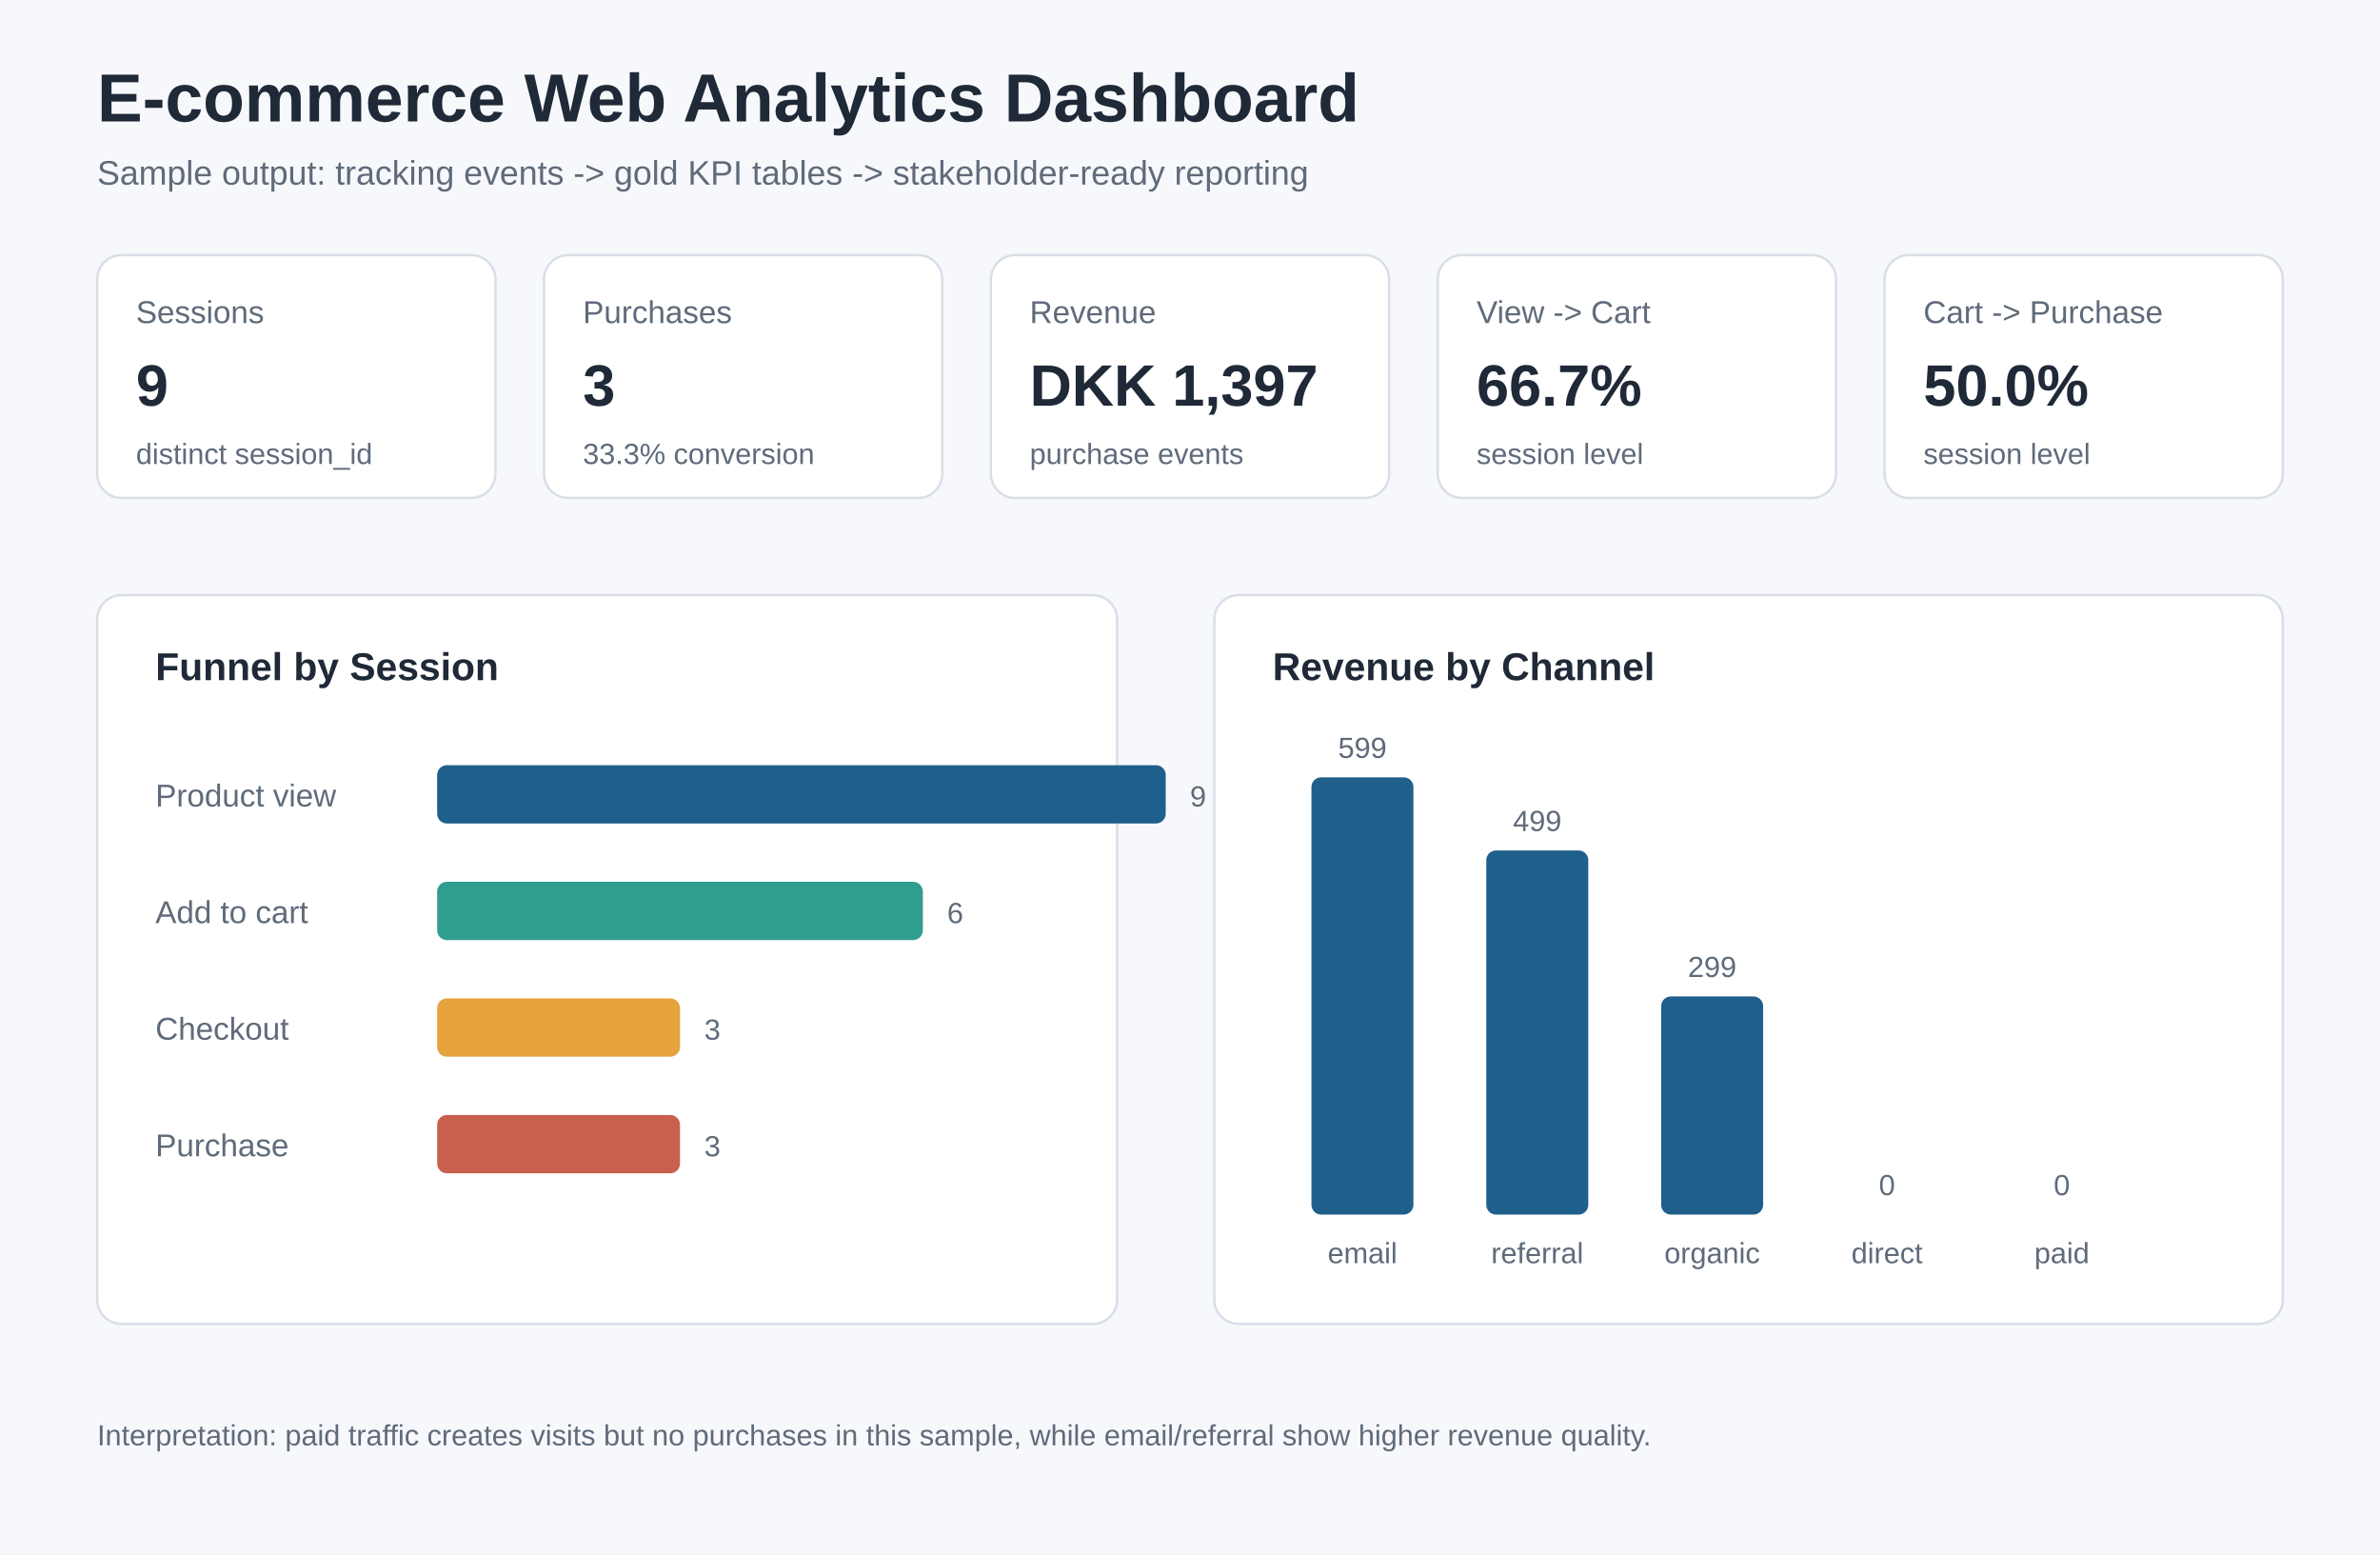
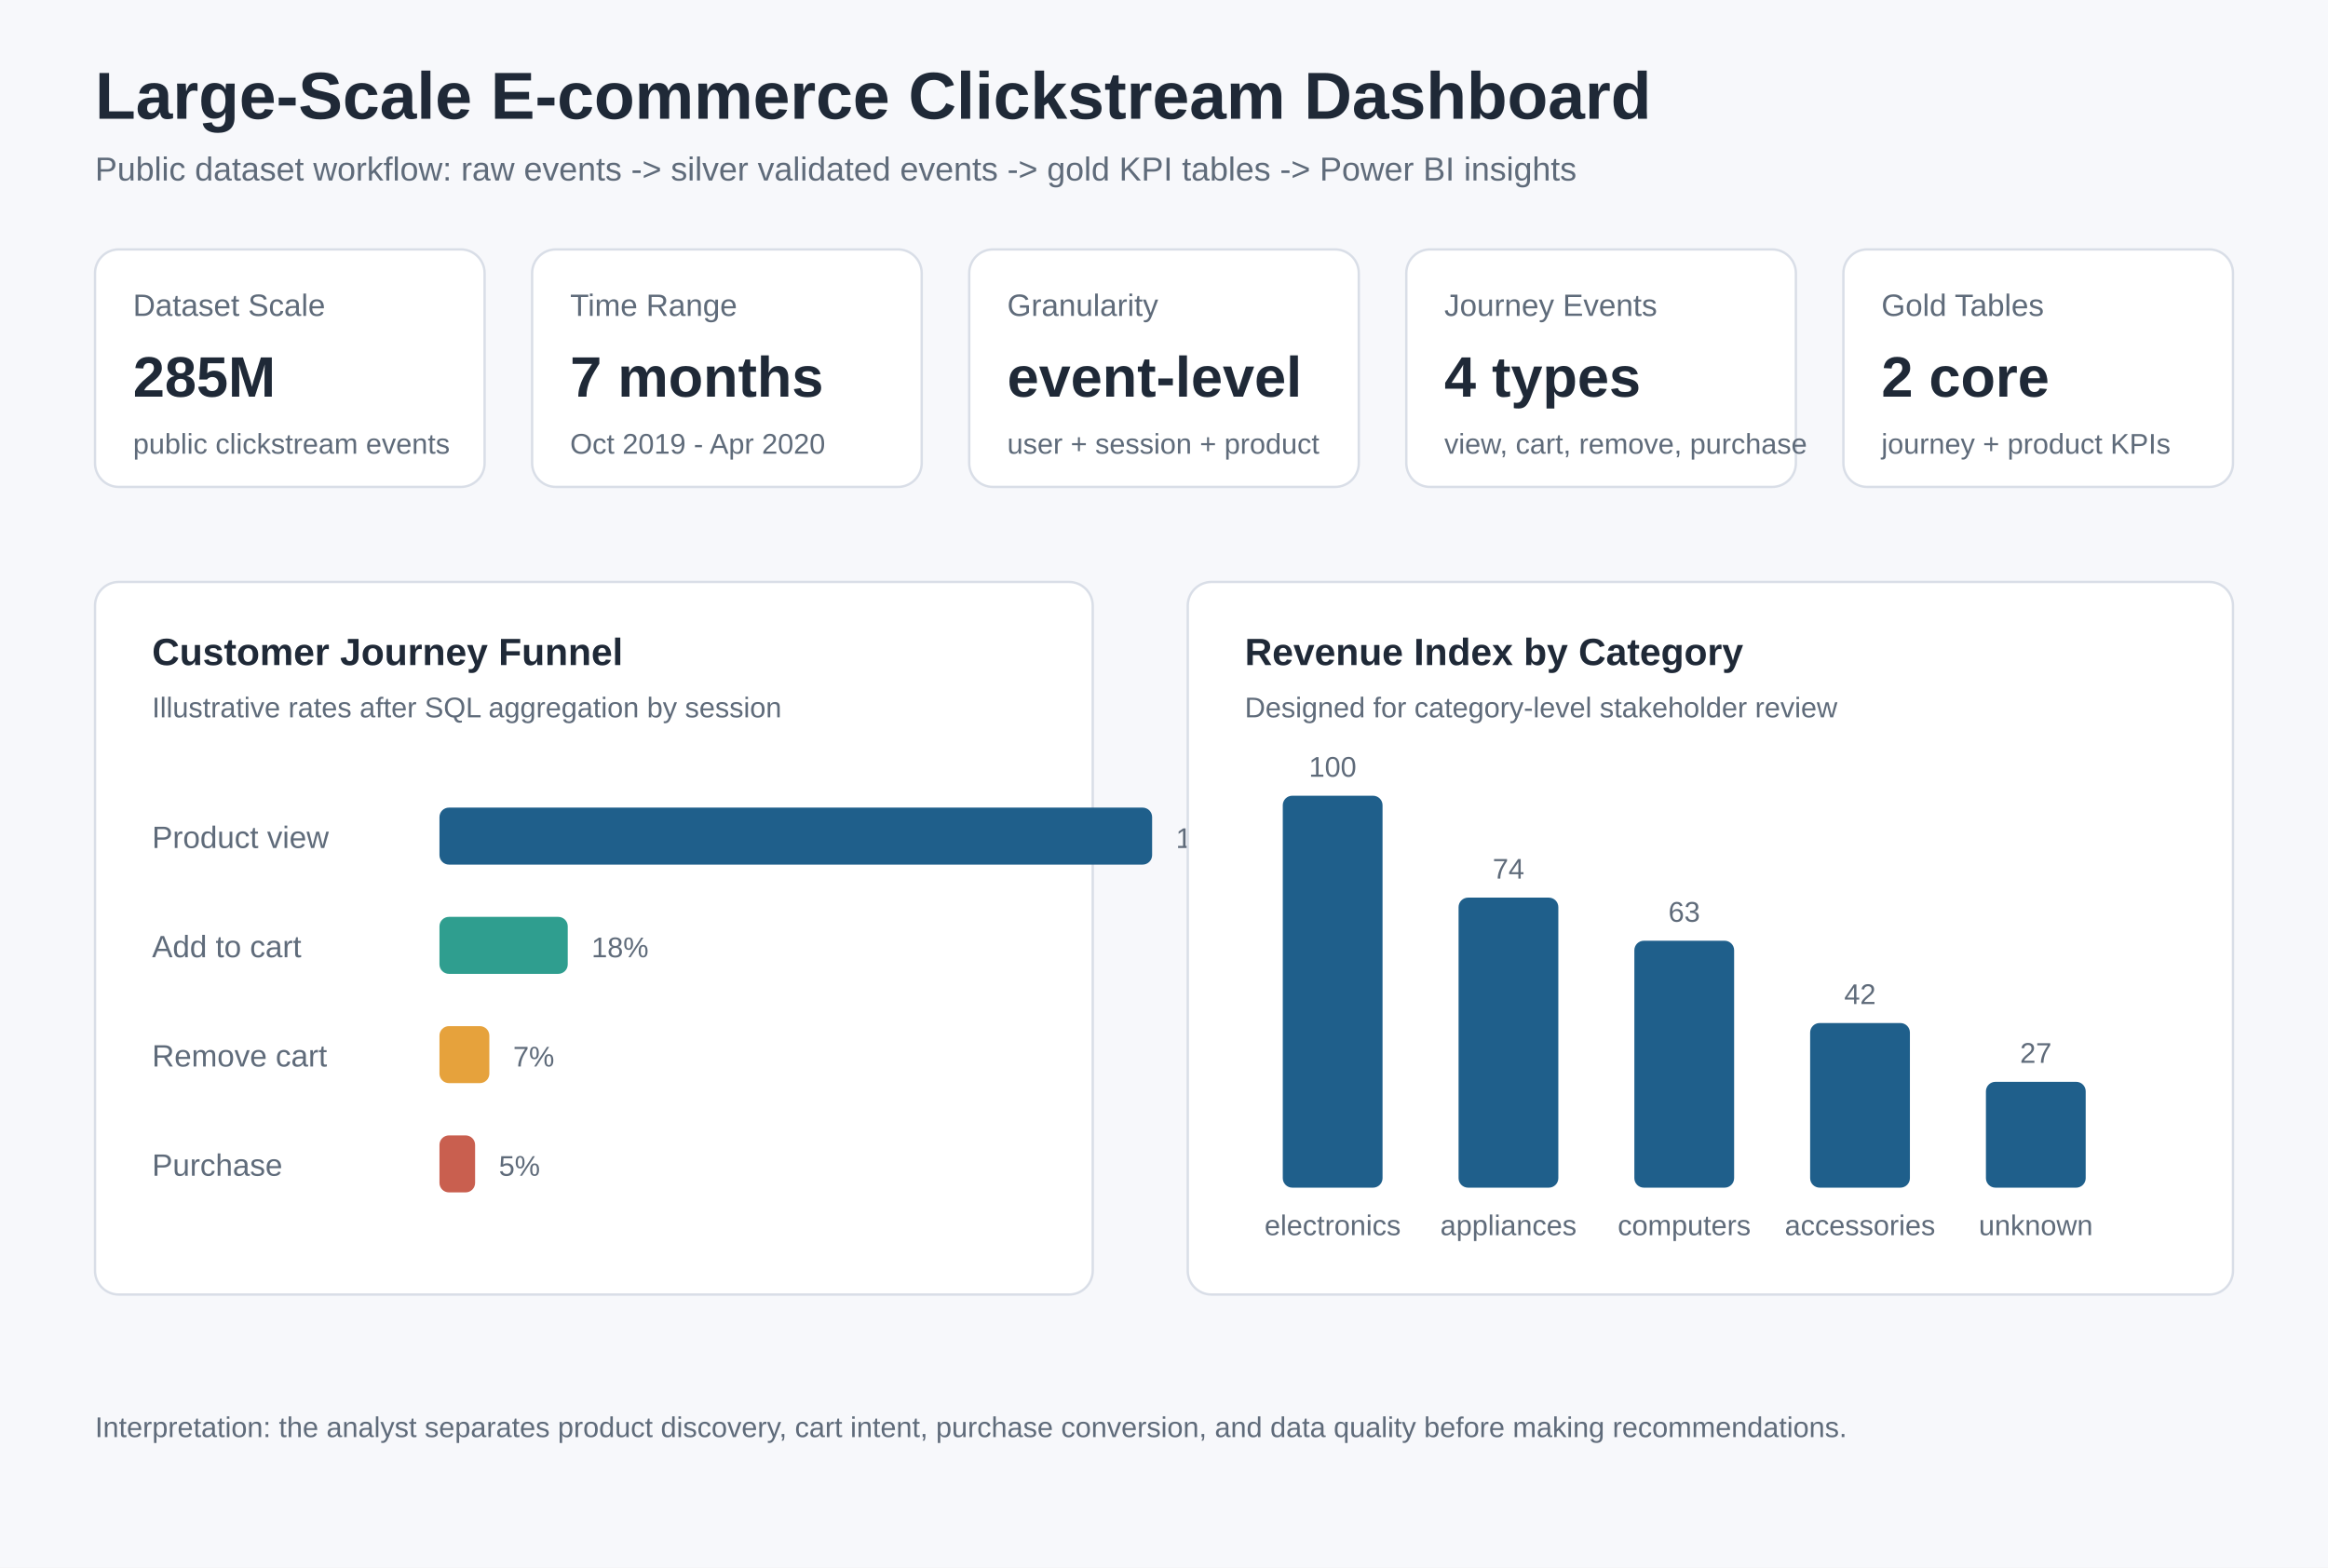
- <svg xmlns="http://www.w3.org/2000/svg" width="980" height="640" viewBox="0 0 980 640" role="img" aria-label="web analytics portfolio chart">
+ <svg xmlns="http://www.w3.org/2000/svg" width="980" height="660" viewBox="0 0 980 660" role="img" aria-label="large-scale ecommerce clickstream analytics visual">
  <rect width="100%" height="100%" fill="#f7f8fb" />
  <style>
    .title{font:700 28px Arial, sans-serif;fill:#1f2937}
    .subtitle{font:400 14px Arial, sans-serif;fill:#5f6b7a}
    .h{font:700 16px Arial, sans-serif;fill:#1f2937}
    .label{font:400 13px Arial, sans-serif;fill:#5f6b7a}
    .value{font:700 24px Arial, sans-serif;fill:#1f2937}
    .small{font:400 12px Arial, sans-serif;fill:#5f6b7a}
  </style>
-   <text x="40" y="50" class="title">E-commerce Web Analytics Dashboard</text>
-   <text x="40" y="76" class="subtitle">Sample output: tracking events -&gt; gold KPI tables -&gt; stakeholder-ready reporting</text>
+   <text x="40" y="50" class="title">Large-Scale E-commerce Clickstream Dashboard</text>
+   <text x="40" y="76" class="subtitle">Public dataset workflow: raw events -&gt; silver validated events -&gt; gold KPI tables -&gt; Power BI insights</text>
  <rect x="40" y="105" width="164" height="100" rx="10" fill="#fff" stroke="#d9dee7" />
-   <text x="56" y="133" class="label">Sessions</text>
-   <text x="56" y="167" class="value">9</text>
-   <text x="56" y="191" class="small">distinct session_id</text>
+   <text x="56" y="133" class="label">Dataset Scale</text>
+   <text x="56" y="167" class="value">285M</text>
+   <text x="56" y="191" class="small">public clickstream events</text>
  <rect x="224" y="105" width="164" height="100" rx="10" fill="#fff" stroke="#d9dee7" />
-   <text x="240" y="133" class="label">Purchases</text>
-   <text x="240" y="167" class="value">3</text>
-   <text x="240" y="191" class="small">33.3% conversion</text>
+   <text x="240" y="133" class="label">Time Range</text>
+   <text x="240" y="167" class="value">7 months</text>
+   <text x="240" y="191" class="small">Oct 2019 - Apr 2020</text>
  <rect x="408" y="105" width="164" height="100" rx="10" fill="#fff" stroke="#d9dee7" />
-   <text x="424" y="133" class="label">Revenue</text>
-   <text x="424" y="167" class="value">DKK 1,397</text>
-   <text x="424" y="191" class="small">purchase events</text>
+   <text x="424" y="133" class="label">Granularity</text>
+   <text x="424" y="167" class="value">event-level</text>
+   <text x="424" y="191" class="small">user + session + product</text>
  <rect x="592" y="105" width="164" height="100" rx="10" fill="#fff" stroke="#d9dee7" />
-   <text x="608" y="133" class="label">View -&gt; Cart</text>
-   <text x="608" y="167" class="value">66.7%</text>
-   <text x="608" y="191" class="small">session level</text>
+   <text x="608" y="133" class="label">Journey Events</text>
+   <text x="608" y="167" class="value">4 types</text>
+   <text x="608" y="191" class="small">view, cart, remove, purchase</text>
  <rect x="776" y="105" width="164" height="100" rx="10" fill="#fff" stroke="#d9dee7" />
-   <text x="792" y="133" class="label">Cart -&gt; Purchase</text>
-   <text x="792" y="167" class="value">50.0%</text>
-   <text x="792" y="191" class="small">session level</text>
+   <text x="792" y="133" class="label">Gold Tables</text>
+   <text x="792" y="167" class="value">2 core</text>
+   <text x="792" y="191" class="small">journey + product KPIs</text>
  <rect x="40" y="245" width="420" height="300" rx="10" fill="#fff" stroke="#d9dee7" />
-   <text x="64" y="280" class="h">Funnel by Session</text>
-   <text x="64" y="332" class="label">Product view</text>
-   <rect x="180" y="315" width="300.0" height="24" rx="4" fill="#1f5f8b" />
-   <text x="490.0" y="332" class="small">9</text>
-   <text x="64" y="380" class="label">Add to cart</text>
-   <rect x="180" y="363" width="200.0" height="24" rx="4" fill="#2f9e8f" />
-   <text x="390.0" y="380" class="small">6</text>
-   <text x="64" y="428" class="label">Checkout</text>
-   <rect x="180" y="411" width="100.0" height="24" rx="4" fill="#e6a23c" />
-   <text x="290.0" y="428" class="small">3</text>
-   <text x="64" y="476" class="label">Purchase</text>
-   <rect x="180" y="459" width="100.0" height="24" rx="4" fill="#c95f4f" />
-   <text x="290.0" y="476" class="small">3</text>
+   <text x="64" y="280" class="h">Customer Journey Funnel</text>
+   <text x="64" y="302" class="small">Illustrative rates after SQL aggregation by session</text>
+   <text x="64" y="357" class="label">Product view</text>
+   <rect x="185" y="340" width="300" height="24" rx="4" fill="#1f5f8b" />
+   <text x="495" y="357" class="small">100%</text>
+   <text x="64" y="403" class="label">Add to cart</text>
+   <rect x="185" y="386" width="54" height="24" rx="4" fill="#2f9e8f" />
+   <text x="249" y="403" class="small">18%</text>
+   <text x="64" y="449" class="label">Remove cart</text>
+   <rect x="185" y="432" width="21" height="24" rx="4" fill="#e6a23c" />
+   <text x="216" y="449" class="small">7%</text>
+   <text x="64" y="495" class="label">Purchase</text>
+   <rect x="185" y="478" width="15" height="24" rx="4" fill="#c95f4f" />
+   <text x="210" y="495" class="small">5%</text>
  <rect x="500" y="245" width="440" height="300" rx="10" fill="#fff" stroke="#d9dee7" />
-   <text x="524" y="280" class="h">Revenue by Channel</text>
-   <rect x="540" y="320.0" width="42" height="180.0" rx="4" fill="#1f5f8b" />
-   <text x="561" y="520" text-anchor="middle" class="small">email</text>
-   <text x="561" y="312.0" text-anchor="middle" class="small">599</text>
-   <rect x="612" y="350.1" width="42" height="149.9" rx="4" fill="#1f5f8b" />
-   <text x="633" y="520" text-anchor="middle" class="small">referral</text>
-   <text x="633" y="342.1" text-anchor="middle" class="small">499</text>
-   <rect x="684" y="410.2" width="42" height="89.8" rx="4" fill="#1f5f8b" />
-   <text x="705" y="520" text-anchor="middle" class="small">organic</text>
-   <text x="705" y="402.2" text-anchor="middle" class="small">299</text>
-   <rect x="756" y="500.0" width="42" height="0.0" rx="4" fill="#1f5f8b" />
-   <text x="777" y="520" text-anchor="middle" class="small">direct</text>
-   <text x="777" y="492.0" text-anchor="middle" class="small">0</text>
-   <rect x="828" y="500.0" width="42" height="0.0" rx="4" fill="#1f5f8b" />
-   <text x="849" y="520" text-anchor="middle" class="small">paid</text>
-   <text x="849" y="492.0" text-anchor="middle" class="small">0</text>
-   <text x="40" y="595" class="small">Interpretation: paid traffic creates visits but no purchases in this sample, while email/referral show higher revenue quality.</text>
+   <text x="524" y="280" class="h">Revenue Index by Category</text>
+   <text x="524" y="302" class="small">Designed for category-level stakeholder review</text>
+   <rect x="540" y="335.0" width="42" height="165.0" rx="4" fill="#1f5f8b" />
+   <text x="561" y="520" text-anchor="middle" class="small">electronics</text>
+   <text x="561" y="327.0" text-anchor="middle" class="small">100</text>
+   <rect x="614" y="377.9" width="42" height="122.1" rx="4" fill="#1f5f8b" />
+   <text x="635" y="520" text-anchor="middle" class="small">appliances</text>
+   <text x="635" y="369.9" text-anchor="middle" class="small">74</text>
+   <rect x="688" y="396.05" width="42" height="103.95" rx="4" fill="#1f5f8b" />
+   <text x="709" y="520" text-anchor="middle" class="small">computers</text>
+   <text x="709" y="388.05" text-anchor="middle" class="small">63</text>
+   <rect x="762" y="430.7" width="42" height="69.3" rx="4" fill="#1f5f8b" />
+   <text x="783" y="520" text-anchor="middle" class="small">accessories</text>
+   <text x="783" y="422.7" text-anchor="middle" class="small">42</text>
+   <rect x="836" y="455.45" width="42" height="44.55" rx="4" fill="#1f5f8b" />
+   <text x="857" y="520" text-anchor="middle" class="small">unknown</text>
+   <text x="857" y="447.45" text-anchor="middle" class="small">27</text>
+   <text x="40" y="605" class="small">Interpretation: the analyst separates product discovery, cart intent, purchase conversion, and data quality before making recommendations.</text>
</svg>
